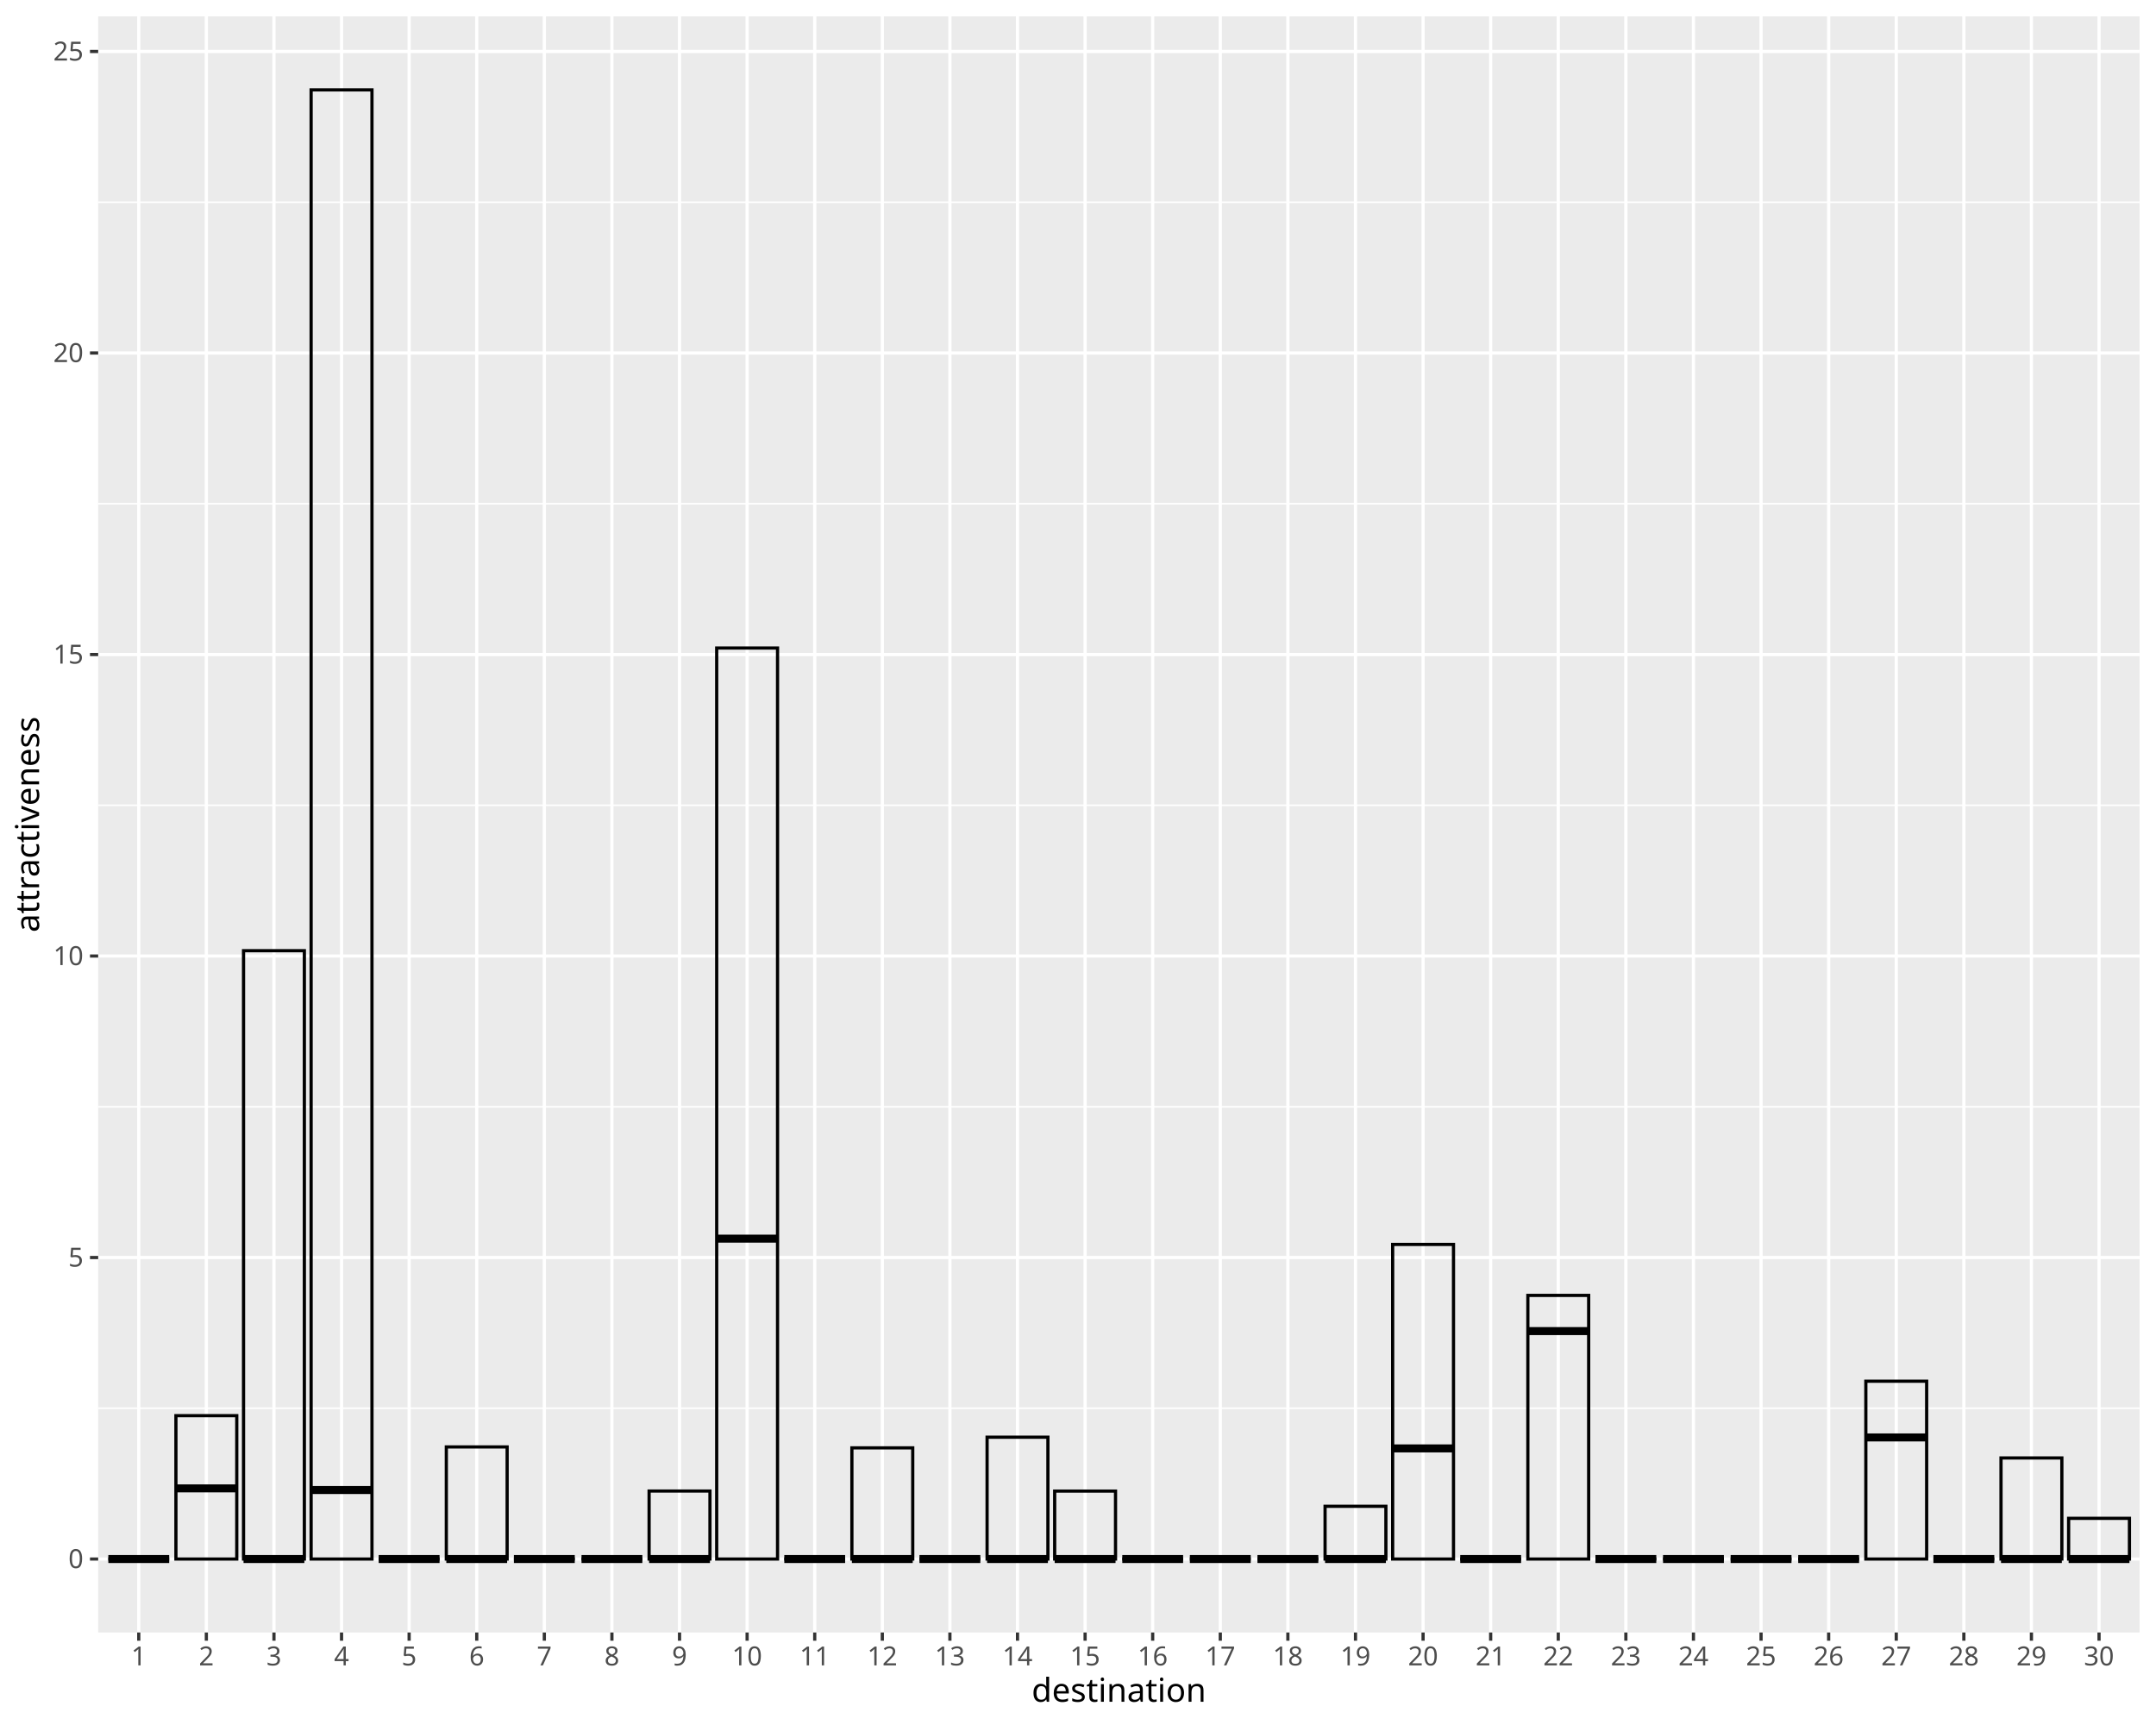
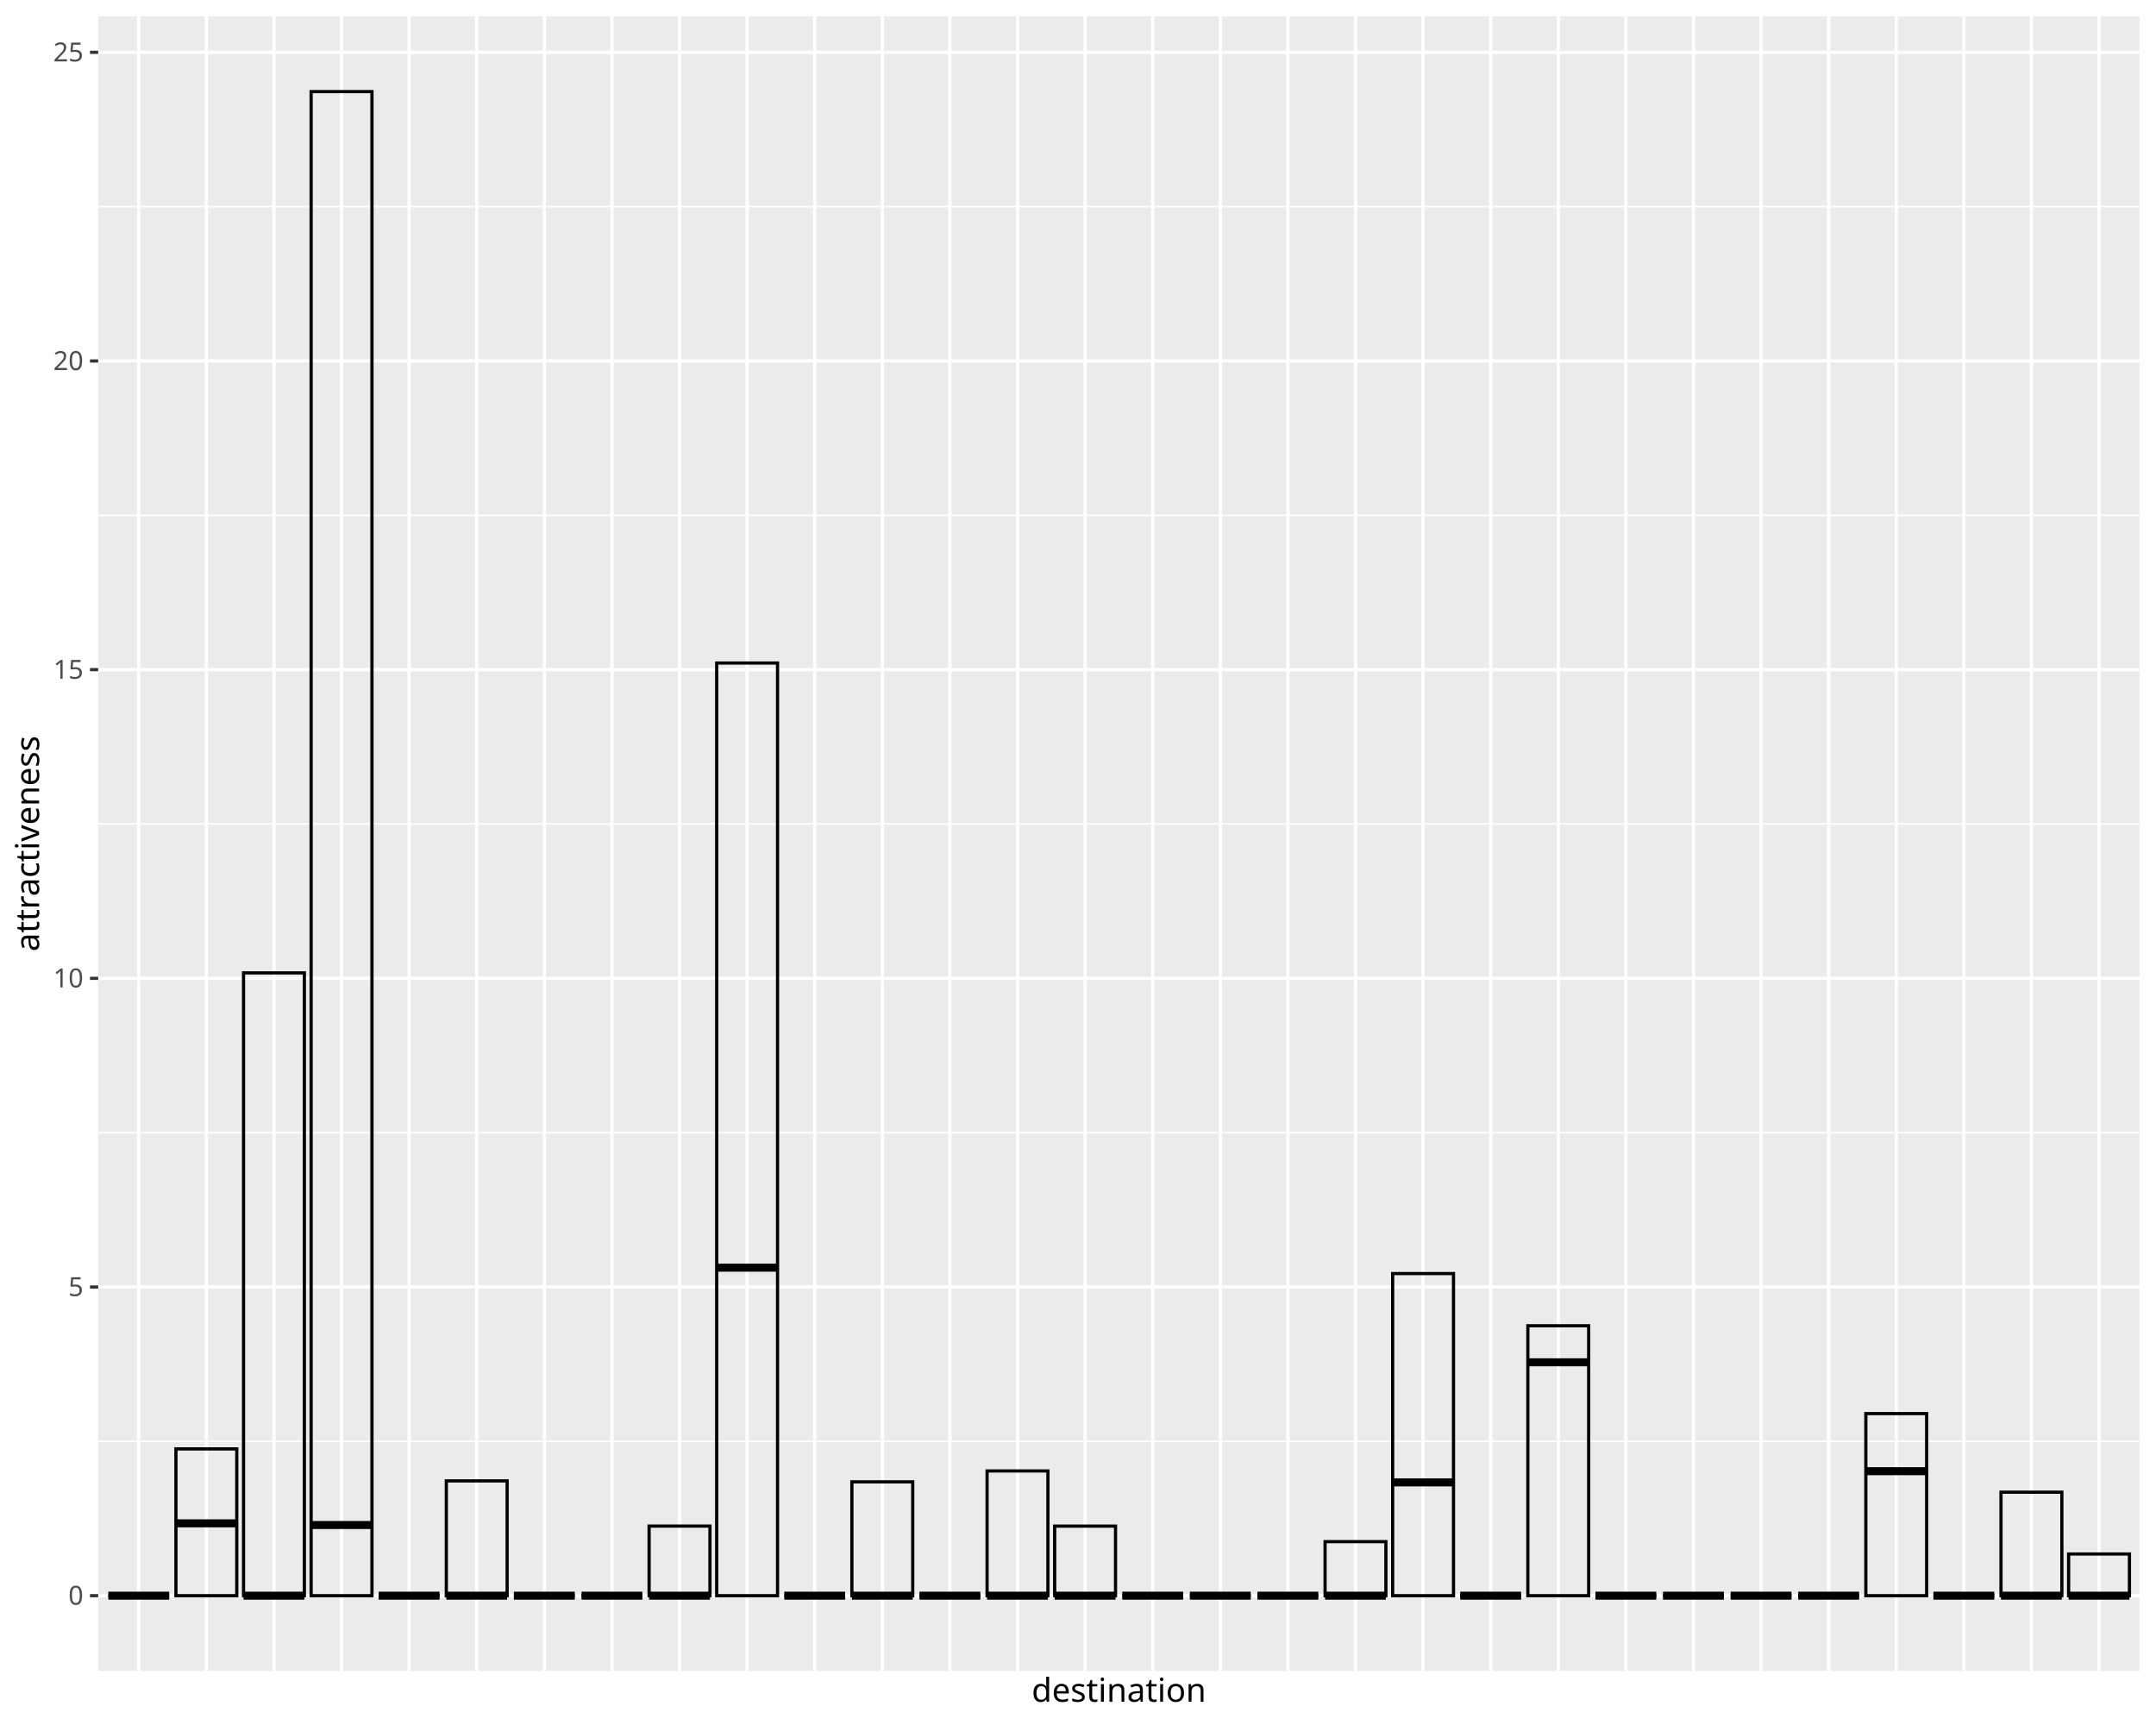
<svg xmlns="http://www.w3.org/2000/svg" class="svglite" data-engine-version="2.0" width="720.00pt" height="576.00pt" viewBox="0 0 720.00 576.00">
  <defs>
    <style type="text/css">
    .svglite line, .svglite polyline, .svglite polygon, .svglite path, .svglite rect, .svglite circle {
      fill: none;
      stroke: #000000;
      stroke-linecap: round;
      stroke-linejoin: round;
      stroke-miterlimit: 10.00;
    }
  </style>
  </defs>
  <rect width="100%" height="100%" style="stroke: none; fill: #FFFFFF;" />
  <defs>
    <clipPath id="cpMC4wMHw3MjAuMDB8MC4wMHw1NzYuMDA=">
      <rect x="0.00" y="0.00" width="720.00" height="576.00" />
    </clipPath>
  </defs>
  <g clip-path="url(#cpMC4wMHw3MjAuMDB8MC4wMHw1NzYuMDA=)">
    <rect x="0.00" y="0.00" width="720.00" height="576.00" style="stroke-width: 1.07; stroke: #FFFFFF; fill: #FFFFFF;" />
  </g>
  <defs>
-     <clipPath id="cpMzIuNzl8NzE0LjUyfDUuNDh8NTQ1LjEx">
-       <rect x="32.79" y="5.48" width="681.73" height="539.63" />
+     <clipPath id="cpMzIuNzl8NzE0LjUyfDUuNDh8NTU3Ljkz">
+       <rect x="32.79" y="5.48" width="681.73" height="552.45" />
    </clipPath>
  </defs>
-   <g clip-path="url(#cpMzIuNzl8NzE0LjUyfDUuNDh8NTQ1LjEx)">
-     <rect x="32.79" y="5.48" width="681.73" height="539.63" style="stroke-width: 1.07; stroke: none; fill: #EBEBEB;" />
-     <polyline points="32.79,470.24 714.52,470.24 " style="stroke-width: 0.53; stroke: #FFFFFF; stroke-linecap: butt;" />
-     <polyline points="32.79,369.57 714.52,369.57 " style="stroke-width: 0.53; stroke: #FFFFFF; stroke-linecap: butt;" />
-     <polyline points="32.79,268.89 714.52,268.89 " style="stroke-width: 0.53; stroke: #FFFFFF; stroke-linecap: butt;" />
-     <polyline points="32.79,168.21 714.52,168.21 " style="stroke-width: 0.53; stroke: #FFFFFF; stroke-linecap: butt;" />
-     <polyline points="32.79,67.53 714.52,67.53 " style="stroke-width: 0.53; stroke: #FFFFFF; stroke-linecap: butt;" />
-     <polyline points="32.79,520.58 714.52,520.58 " style="stroke-width: 1.07; stroke: #FFFFFF; stroke-linecap: butt;" />
-     <polyline points="32.79,419.91 714.52,419.91 " style="stroke-width: 1.07; stroke: #FFFFFF; stroke-linecap: butt;" />
-     <polyline points="32.79,319.23 714.52,319.23 " style="stroke-width: 1.07; stroke: #FFFFFF; stroke-linecap: butt;" />
-     <polyline points="32.79,218.55 714.52,218.55 " style="stroke-width: 1.07; stroke: #FFFFFF; stroke-linecap: butt;" />
-     <polyline points="32.79,117.87 714.52,117.87 " style="stroke-width: 1.07; stroke: #FFFFFF; stroke-linecap: butt;" />
-     <polyline points="32.79,17.19 714.52,17.19 " style="stroke-width: 1.07; stroke: #FFFFFF; stroke-linecap: butt;" />
-     <polyline points="46.34,545.11 46.34,5.48 " style="stroke-width: 1.07; stroke: #FFFFFF; stroke-linecap: butt;" />
-     <polyline points="68.91,545.11 68.91,5.48 " style="stroke-width: 1.07; stroke: #FFFFFF; stroke-linecap: butt;" />
-     <polyline points="91.49,545.11 91.49,5.48 " style="stroke-width: 1.07; stroke: #FFFFFF; stroke-linecap: butt;" />
-     <polyline points="114.06,545.11 114.06,5.48 " style="stroke-width: 1.07; stroke: #FFFFFF; stroke-linecap: butt;" />
-     <polyline points="136.63,545.11 136.63,5.48 " style="stroke-width: 1.07; stroke: #FFFFFF; stroke-linecap: butt;" />
-     <polyline points="159.21,545.11 159.21,5.48 " style="stroke-width: 1.07; stroke: #FFFFFF; stroke-linecap: butt;" />
-     <polyline points="181.78,545.11 181.78,5.48 " style="stroke-width: 1.07; stroke: #FFFFFF; stroke-linecap: butt;" />
-     <polyline points="204.35,545.11 204.35,5.48 " style="stroke-width: 1.07; stroke: #FFFFFF; stroke-linecap: butt;" />
-     <polyline points="226.93,545.11 226.93,5.48 " style="stroke-width: 1.07; stroke: #FFFFFF; stroke-linecap: butt;" />
-     <polyline points="249.50,545.11 249.50,5.48 " style="stroke-width: 1.07; stroke: #FFFFFF; stroke-linecap: butt;" />
-     <polyline points="272.08,545.11 272.08,5.48 " style="stroke-width: 1.07; stroke: #FFFFFF; stroke-linecap: butt;" />
-     <polyline points="294.65,545.11 294.65,5.48 " style="stroke-width: 1.07; stroke: #FFFFFF; stroke-linecap: butt;" />
-     <polyline points="317.22,545.11 317.22,5.48 " style="stroke-width: 1.07; stroke: #FFFFFF; stroke-linecap: butt;" />
-     <polyline points="339.80,545.11 339.80,5.48 " style="stroke-width: 1.07; stroke: #FFFFFF; stroke-linecap: butt;" />
-     <polyline points="362.37,545.11 362.37,5.48 " style="stroke-width: 1.07; stroke: #FFFFFF; stroke-linecap: butt;" />
-     <polyline points="384.94,545.11 384.94,5.48 " style="stroke-width: 1.07; stroke: #FFFFFF; stroke-linecap: butt;" />
-     <polyline points="407.52,545.11 407.52,5.48 " style="stroke-width: 1.07; stroke: #FFFFFF; stroke-linecap: butt;" />
-     <polyline points="430.09,545.11 430.09,5.48 " style="stroke-width: 1.07; stroke: #FFFFFF; stroke-linecap: butt;" />
-     <polyline points="452.67,545.11 452.67,5.48 " style="stroke-width: 1.07; stroke: #FFFFFF; stroke-linecap: butt;" />
-     <polyline points="475.24,545.11 475.24,5.48 " style="stroke-width: 1.07; stroke: #FFFFFF; stroke-linecap: butt;" />
-     <polyline points="497.81,545.11 497.81,5.48 " style="stroke-width: 1.07; stroke: #FFFFFF; stroke-linecap: butt;" />
-     <polyline points="520.39,545.11 520.39,5.48 " style="stroke-width: 1.07; stroke: #FFFFFF; stroke-linecap: butt;" />
-     <polyline points="542.96,545.11 542.96,5.48 " style="stroke-width: 1.07; stroke: #FFFFFF; stroke-linecap: butt;" />
-     <polyline points="565.53,545.11 565.53,5.48 " style="stroke-width: 1.07; stroke: #FFFFFF; stroke-linecap: butt;" />
-     <polyline points="588.11,545.11 588.11,5.48 " style="stroke-width: 1.07; stroke: #FFFFFF; stroke-linecap: butt;" />
-     <polyline points="610.68,545.11 610.68,5.48 " style="stroke-width: 1.07; stroke: #FFFFFF; stroke-linecap: butt;" />
-     <polyline points="633.26,545.11 633.26,5.48 " style="stroke-width: 1.07; stroke: #FFFFFF; stroke-linecap: butt;" />
-     <polyline points="655.83,545.11 655.83,5.48 " style="stroke-width: 1.07; stroke: #FFFFFF; stroke-linecap: butt;" />
-     <polyline points="678.40,545.11 678.40,5.48 " style="stroke-width: 1.07; stroke: #FFFFFF; stroke-linecap: butt;" />
-     <polyline points="700.98,545.11 700.98,5.48 " style="stroke-width: 1.07; stroke: #FFFFFF; stroke-linecap: butt;" />
-     <polygon points="36.18,520.58 36.18,520.58 56.50,520.58 56.50,520.58 36.18,520.58 " style="stroke-width: 1.07; stroke-linecap: butt; stroke-linejoin: miter; fill: none;" />
-     <polygon points="58.75,472.71 58.75,520.58 79.07,520.58 79.07,472.71 58.75,472.71 " style="stroke-width: 1.07; stroke-linecap: butt; stroke-linejoin: miter; fill: none;" />
-     <polygon points="81.33,317.45 81.33,520.58 101.64,520.58 101.64,317.45 81.33,317.45 " style="stroke-width: 1.07; stroke-linecap: butt; stroke-linejoin: miter; fill: none;" />
-     <polygon points="103.90,30.01 103.90,520.58 124.22,520.58 124.22,30.01 103.90,30.01 " style="stroke-width: 1.07; stroke-linecap: butt; stroke-linejoin: miter; fill: none;" />
-     <polygon points="126.47,520.58 126.47,520.58 146.79,520.58 146.79,520.58 126.47,520.58 " style="stroke-width: 1.07; stroke-linecap: butt; stroke-linejoin: miter; fill: none;" />
-     <polygon points="149.05,483.15 149.05,520.58 169.36,520.58 169.36,483.15 149.05,483.15 " style="stroke-width: 1.07; stroke-linecap: butt; stroke-linejoin: miter; fill: none;" />
-     <polygon points="171.62,520.58 171.62,520.58 191.94,520.58 191.94,520.58 171.62,520.58 " style="stroke-width: 1.07; stroke-linecap: butt; stroke-linejoin: miter; fill: none;" />
-     <polygon points="194.20,520.58 194.20,520.58 214.51,520.58 214.51,520.58 194.20,520.58 " style="stroke-width: 1.07; stroke-linecap: butt; stroke-linejoin: miter; fill: none;" />
-     <polygon points="216.77,497.88 216.77,520.58 237.09,520.58 237.09,497.88 216.77,497.88 " style="stroke-width: 1.07; stroke-linecap: butt; stroke-linejoin: miter; fill: none;" />
-     <polygon points="239.34,216.38 239.34,520.58 259.66,520.58 259.66,216.38 239.34,216.38 " style="stroke-width: 1.07; stroke-linecap: butt; stroke-linejoin: miter; fill: none;" />
-     <polygon points="261.92,520.58 261.92,520.58 282.23,520.58 282.23,520.58 261.92,520.58 " style="stroke-width: 1.07; stroke-linecap: butt; stroke-linejoin: miter; fill: none;" />
-     <polygon points="284.49,483.46 284.49,520.58 304.81,520.58 304.81,483.46 284.49,483.46 " style="stroke-width: 1.07; stroke-linecap: butt; stroke-linejoin: miter; fill: none;" />
-     <polygon points="307.06,520.58 307.06,520.58 327.38,520.58 327.38,520.58 307.06,520.58 " style="stroke-width: 1.07; stroke-linecap: butt; stroke-linejoin: miter; fill: none;" />
-     <polygon points="329.64,479.90 329.64,520.58 349.95,520.58 349.95,479.90 329.64,479.90 " style="stroke-width: 1.07; stroke-linecap: butt; stroke-linejoin: miter; fill: none;" />
-     <polygon points="352.21,497.90 352.21,520.58 372.53,520.58 372.53,497.90 352.21,497.90 " style="stroke-width: 1.07; stroke-linecap: butt; stroke-linejoin: miter; fill: none;" />
-     <polygon points="374.79,520.58 374.79,520.58 395.10,520.58 395.10,520.58 374.79,520.58 " style="stroke-width: 1.07; stroke-linecap: butt; stroke-linejoin: miter; fill: none;" />
-     <polygon points="397.36,520.58 397.36,520.58 417.68,520.58 417.68,520.58 397.36,520.58 " style="stroke-width: 1.07; stroke-linecap: butt; stroke-linejoin: miter; fill: none;" />
-     <polygon points="419.93,520.58 419.93,520.58 440.25,520.58 440.25,520.58 419.93,520.58 " style="stroke-width: 1.07; stroke-linecap: butt; stroke-linejoin: miter; fill: none;" />
-     <polygon points="442.51,502.97 442.51,520.58 462.82,520.58 462.82,502.97 442.51,502.97 " style="stroke-width: 1.07; stroke-linecap: butt; stroke-linejoin: miter; fill: none;" />
-     <polygon points="465.08,415.53 465.08,520.58 485.40,520.58 485.40,415.53 465.08,415.53 " style="stroke-width: 1.07; stroke-linecap: butt; stroke-linejoin: miter; fill: none;" />
-     <polygon points="487.65,520.58 487.65,520.58 507.97,520.58 507.97,520.58 487.65,520.58 " style="stroke-width: 1.07; stroke-linecap: butt; stroke-linejoin: miter; fill: none;" />
-     <polygon points="510.23,432.55 510.23,520.58 530.54,520.58 530.54,432.55 510.23,432.55 " style="stroke-width: 1.07; stroke-linecap: butt; stroke-linejoin: miter; fill: none;" />
-     <polygon points="532.80,520.58 532.80,520.58 553.12,520.58 553.12,520.58 532.80,520.58 " style="stroke-width: 1.07; stroke-linecap: butt; stroke-linejoin: miter; fill: none;" />
-     <polygon points="555.38,520.58 555.38,520.58 575.69,520.58 575.69,520.58 555.38,520.58 " style="stroke-width: 1.07; stroke-linecap: butt; stroke-linejoin: miter; fill: none;" />
-     <polygon points="577.95,520.58 577.95,520.58 598.27,520.58 598.27,520.58 577.95,520.58 " style="stroke-width: 1.07; stroke-linecap: butt; stroke-linejoin: miter; fill: none;" />
-     <polygon points="600.52,520.58 600.52,520.58 620.84,520.58 620.84,520.58 600.52,520.58 " style="stroke-width: 1.07; stroke-linecap: butt; stroke-linejoin: miter; fill: none;" />
-     <polygon points="623.10,461.20 623.10,520.58 643.41,520.58 643.41,461.20 623.10,461.20 " style="stroke-width: 1.07; stroke-linecap: butt; stroke-linejoin: miter; fill: none;" />
-     <polygon points="645.67,520.58 645.67,520.58 665.99,520.58 665.99,520.58 645.67,520.58 " style="stroke-width: 1.07; stroke-linecap: butt; stroke-linejoin: miter; fill: none;" />
-     <polygon points="668.24,486.83 668.24,520.58 688.56,520.58 688.56,486.83 668.24,486.83 " style="stroke-width: 1.07; stroke-linecap: butt; stroke-linejoin: miter; fill: none;" />
-     <polygon points="690.82,506.99 690.82,520.58 711.13,520.58 711.13,506.99 690.82,506.99 " style="stroke-width: 1.07; stroke-linecap: butt; stroke-linejoin: miter; fill: none;" />
-     <line x1="36.18" y1="520.58" x2="56.50" y2="520.58" style="stroke-width: 2.67; stroke-linecap: butt; stroke-linejoin: miter;" />
-     <line x1="58.75" y1="496.99" x2="79.07" y2="496.99" style="stroke-width: 2.67; stroke-linecap: butt; stroke-linejoin: miter;" />
-     <line x1="81.33" y1="520.58" x2="101.64" y2="520.58" style="stroke-width: 2.67; stroke-linecap: butt; stroke-linejoin: miter;" />
-     <line x1="103.90" y1="497.54" x2="124.22" y2="497.54" style="stroke-width: 2.67; stroke-linecap: butt; stroke-linejoin: miter;" />
-     <line x1="126.47" y1="520.58" x2="146.79" y2="520.58" style="stroke-width: 2.67; stroke-linecap: butt; stroke-linejoin: miter;" />
-     <line x1="149.05" y1="520.58" x2="169.36" y2="520.58" style="stroke-width: 2.67; stroke-linecap: butt; stroke-linejoin: miter;" />
-     <line x1="171.62" y1="520.58" x2="191.94" y2="520.58" style="stroke-width: 2.67; stroke-linecap: butt; stroke-linejoin: miter;" />
-     <line x1="194.20" y1="520.58" x2="214.51" y2="520.58" style="stroke-width: 2.67; stroke-linecap: butt; stroke-linejoin: miter;" />
-     <line x1="216.77" y1="520.58" x2="237.09" y2="520.58" style="stroke-width: 2.67; stroke-linecap: butt; stroke-linejoin: miter;" />
-     <line x1="239.34" y1="413.60" x2="259.66" y2="413.60" style="stroke-width: 2.67; stroke-linecap: butt; stroke-linejoin: miter;" />
-     <line x1="261.92" y1="520.58" x2="282.23" y2="520.58" style="stroke-width: 2.67; stroke-linecap: butt; stroke-linejoin: miter;" />
-     <line x1="284.49" y1="520.58" x2="304.81" y2="520.58" style="stroke-width: 2.67; stroke-linecap: butt; stroke-linejoin: miter;" />
-     <line x1="307.06" y1="520.58" x2="327.38" y2="520.58" style="stroke-width: 2.67; stroke-linecap: butt; stroke-linejoin: miter;" />
-     <line x1="329.64" y1="520.58" x2="349.95" y2="520.58" style="stroke-width: 2.67; stroke-linecap: butt; stroke-linejoin: miter;" />
-     <line x1="352.21" y1="520.58" x2="372.53" y2="520.58" style="stroke-width: 2.67; stroke-linecap: butt; stroke-linejoin: miter;" />
-     <line x1="374.79" y1="520.58" x2="395.10" y2="520.58" style="stroke-width: 2.67; stroke-linecap: butt; stroke-linejoin: miter;" />
-     <line x1="397.36" y1="520.58" x2="417.68" y2="520.58" style="stroke-width: 2.67; stroke-linecap: butt; stroke-linejoin: miter;" />
-     <line x1="419.93" y1="520.58" x2="440.25" y2="520.58" style="stroke-width: 2.67; stroke-linecap: butt; stroke-linejoin: miter;" />
-     <line x1="442.51" y1="520.58" x2="462.82" y2="520.58" style="stroke-width: 2.67; stroke-linecap: butt; stroke-linejoin: miter;" />
-     <line x1="465.08" y1="483.64" x2="485.40" y2="483.64" style="stroke-width: 2.67; stroke-linecap: butt; stroke-linejoin: miter;" />
-     <line x1="487.65" y1="520.58" x2="507.97" y2="520.58" style="stroke-width: 2.67; stroke-linecap: butt; stroke-linejoin: miter;" />
-     <line x1="510.23" y1="444.47" x2="530.54" y2="444.47" style="stroke-width: 2.67; stroke-linecap: butt; stroke-linejoin: miter;" />
-     <line x1="532.80" y1="520.58" x2="553.12" y2="520.58" style="stroke-width: 2.67; stroke-linecap: butt; stroke-linejoin: miter;" />
-     <line x1="555.38" y1="520.58" x2="575.69" y2="520.58" style="stroke-width: 2.67; stroke-linecap: butt; stroke-linejoin: miter;" />
-     <line x1="577.95" y1="520.58" x2="598.27" y2="520.58" style="stroke-width: 2.67; stroke-linecap: butt; stroke-linejoin: miter;" />
-     <line x1="600.52" y1="520.58" x2="620.84" y2="520.58" style="stroke-width: 2.67; stroke-linecap: butt; stroke-linejoin: miter;" />
-     <line x1="623.10" y1="479.98" x2="643.41" y2="479.98" style="stroke-width: 2.67; stroke-linecap: butt; stroke-linejoin: miter;" />
-     <line x1="645.67" y1="520.58" x2="665.99" y2="520.58" style="stroke-width: 2.67; stroke-linecap: butt; stroke-linejoin: miter;" />
-     <line x1="668.24" y1="520.58" x2="688.56" y2="520.58" style="stroke-width: 2.67; stroke-linecap: butt; stroke-linejoin: miter;" />
-     <line x1="690.82" y1="520.58" x2="711.13" y2="520.58" style="stroke-width: 2.67; stroke-linecap: butt; stroke-linejoin: miter;" />
+   <g clip-path="url(#cpMzIuNzl8NzE0LjUyfDUuNDh8NTU3Ljkz)">
+     <rect x="32.79" y="5.48" width="681.73" height="552.45" style="stroke-width: 1.07; stroke: none; fill: #EBEBEB;" />
+     <polyline points="32.79,481.28 714.52,481.28 " style="stroke-width: 0.53; stroke: #FFFFFF; stroke-linecap: butt;" />
+     <polyline points="32.79,378.21 714.52,378.21 " style="stroke-width: 0.53; stroke: #FFFFFF; stroke-linecap: butt;" />
+     <polyline points="32.79,275.14 714.52,275.14 " style="stroke-width: 0.53; stroke: #FFFFFF; stroke-linecap: butt;" />
+     <polyline points="32.79,172.07 714.52,172.07 " style="stroke-width: 0.53; stroke: #FFFFFF; stroke-linecap: butt;" />
+     <polyline points="32.79,69.01 714.52,69.01 " style="stroke-width: 0.53; stroke: #FFFFFF; stroke-linecap: butt;" />
+     <polyline points="32.79,532.82 714.52,532.82 " style="stroke-width: 1.07; stroke: #FFFFFF; stroke-linecap: butt;" />
+     <polyline points="32.79,429.75 714.52,429.75 " style="stroke-width: 1.07; stroke: #FFFFFF; stroke-linecap: butt;" />
+     <polyline points="32.79,326.68 714.52,326.68 " style="stroke-width: 1.07; stroke: #FFFFFF; stroke-linecap: butt;" />
+     <polyline points="32.79,223.61 714.52,223.61 " style="stroke-width: 1.07; stroke: #FFFFFF; stroke-linecap: butt;" />
+     <polyline points="32.79,120.54 714.52,120.54 " style="stroke-width: 1.07; stroke: #FFFFFF; stroke-linecap: butt;" />
+     <polyline points="32.79,17.47 714.52,17.47 " style="stroke-width: 1.07; stroke: #FFFFFF; stroke-linecap: butt;" />
+     <polyline points="46.34,557.93 46.34,5.48 " style="stroke-width: 1.07; stroke: #FFFFFF; stroke-linecap: butt;" />
+     <polyline points="68.91,557.93 68.91,5.48 " style="stroke-width: 1.07; stroke: #FFFFFF; stroke-linecap: butt;" />
+     <polyline points="91.49,557.93 91.49,5.48 " style="stroke-width: 1.07; stroke: #FFFFFF; stroke-linecap: butt;" />
+     <polyline points="114.06,557.93 114.06,5.48 " style="stroke-width: 1.07; stroke: #FFFFFF; stroke-linecap: butt;" />
+     <polyline points="136.63,557.93 136.63,5.48 " style="stroke-width: 1.07; stroke: #FFFFFF; stroke-linecap: butt;" />
+     <polyline points="159.21,557.93 159.21,5.48 " style="stroke-width: 1.07; stroke: #FFFFFF; stroke-linecap: butt;" />
+     <polyline points="181.78,557.93 181.78,5.48 " style="stroke-width: 1.07; stroke: #FFFFFF; stroke-linecap: butt;" />
+     <polyline points="204.35,557.93 204.35,5.48 " style="stroke-width: 1.07; stroke: #FFFFFF; stroke-linecap: butt;" />
+     <polyline points="226.93,557.93 226.93,5.48 " style="stroke-width: 1.07; stroke: #FFFFFF; stroke-linecap: butt;" />
+     <polyline points="249.50,557.93 249.50,5.48 " style="stroke-width: 1.07; stroke: #FFFFFF; stroke-linecap: butt;" />
+     <polyline points="272.08,557.93 272.08,5.48 " style="stroke-width: 1.07; stroke: #FFFFFF; stroke-linecap: butt;" />
+     <polyline points="294.65,557.93 294.65,5.48 " style="stroke-width: 1.07; stroke: #FFFFFF; stroke-linecap: butt;" />
+     <polyline points="317.22,557.93 317.22,5.48 " style="stroke-width: 1.07; stroke: #FFFFFF; stroke-linecap: butt;" />
+     <polyline points="339.80,557.93 339.80,5.48 " style="stroke-width: 1.07; stroke: #FFFFFF; stroke-linecap: butt;" />
+     <polyline points="362.37,557.93 362.37,5.48 " style="stroke-width: 1.07; stroke: #FFFFFF; stroke-linecap: butt;" />
+     <polyline points="384.94,557.93 384.94,5.48 " style="stroke-width: 1.07; stroke: #FFFFFF; stroke-linecap: butt;" />
+     <polyline points="407.52,557.93 407.52,5.48 " style="stroke-width: 1.07; stroke: #FFFFFF; stroke-linecap: butt;" />
+     <polyline points="430.09,557.93 430.09,5.48 " style="stroke-width: 1.07; stroke: #FFFFFF; stroke-linecap: butt;" />
+     <polyline points="452.67,557.93 452.67,5.48 " style="stroke-width: 1.07; stroke: #FFFFFF; stroke-linecap: butt;" />
+     <polyline points="475.24,557.93 475.24,5.48 " style="stroke-width: 1.07; stroke: #FFFFFF; stroke-linecap: butt;" />
+     <polyline points="497.81,557.93 497.81,5.48 " style="stroke-width: 1.07; stroke: #FFFFFF; stroke-linecap: butt;" />
+     <polyline points="520.39,557.93 520.39,5.48 " style="stroke-width: 1.07; stroke: #FFFFFF; stroke-linecap: butt;" />
+     <polyline points="542.96,557.93 542.96,5.48 " style="stroke-width: 1.07; stroke: #FFFFFF; stroke-linecap: butt;" />
+     <polyline points="565.53,557.93 565.53,5.48 " style="stroke-width: 1.07; stroke: #FFFFFF; stroke-linecap: butt;" />
+     <polyline points="588.11,557.93 588.11,5.48 " style="stroke-width: 1.07; stroke: #FFFFFF; stroke-linecap: butt;" />
+     <polyline points="610.68,557.93 610.68,5.48 " style="stroke-width: 1.07; stroke: #FFFFFF; stroke-linecap: butt;" />
+     <polyline points="633.26,557.93 633.26,5.48 " style="stroke-width: 1.07; stroke: #FFFFFF; stroke-linecap: butt;" />
+     <polyline points="655.83,557.93 655.83,5.48 " style="stroke-width: 1.07; stroke: #FFFFFF; stroke-linecap: butt;" />
+     <polyline points="678.40,557.93 678.40,5.48 " style="stroke-width: 1.07; stroke: #FFFFFF; stroke-linecap: butt;" />
+     <polyline points="700.98,557.93 700.98,5.48 " style="stroke-width: 1.07; stroke: #FFFFFF; stroke-linecap: butt;" />
+     <polygon points="36.18,532.82 36.18,532.82 56.50,532.82 56.50,532.82 36.18,532.82 " style="stroke-width: 1.07; stroke-linecap: butt; stroke-linejoin: miter; fill: none;" />
+     <polygon points="58.75,483.81 58.75,532.82 79.07,532.82 79.07,483.81 58.75,483.81 " style="stroke-width: 1.07; stroke-linecap: butt; stroke-linejoin: miter; fill: none;" />
+     <polygon points="81.33,324.86 81.33,532.82 101.64,532.82 101.64,324.86 81.33,324.86 " style="stroke-width: 1.07; stroke-linecap: butt; stroke-linejoin: miter; fill: none;" />
+     <polygon points="103.90,30.59 103.90,532.82 124.22,532.82 124.22,30.59 103.90,30.59 " style="stroke-width: 1.07; stroke-linecap: butt; stroke-linejoin: miter; fill: none;" />
+     <polygon points="126.47,532.82 126.47,532.82 146.79,532.82 146.79,532.82 126.47,532.82 " style="stroke-width: 1.07; stroke-linecap: butt; stroke-linejoin: miter; fill: none;" />
+     <polygon points="149.05,494.49 149.05,532.82 169.36,532.82 169.36,494.49 149.05,494.49 " style="stroke-width: 1.07; stroke-linecap: butt; stroke-linejoin: miter; fill: none;" />
+     <polygon points="171.62,532.82 171.62,532.82 191.94,532.82 191.94,532.82 171.62,532.82 " style="stroke-width: 1.07; stroke-linecap: butt; stroke-linejoin: miter; fill: none;" />
+     <polygon points="194.20,532.82 194.20,532.82 214.51,532.82 214.51,532.82 194.20,532.82 " style="stroke-width: 1.07; stroke-linecap: butt; stroke-linejoin: miter; fill: none;" />
+     <polygon points="216.77,509.58 216.77,532.82 237.09,532.82 237.09,509.58 216.77,509.58 " style="stroke-width: 1.07; stroke-linecap: butt; stroke-linejoin: miter; fill: none;" />
+     <polygon points="239.34,221.39 239.34,532.82 259.66,532.82 259.66,221.39 239.34,221.39 " style="stroke-width: 1.07; stroke-linecap: butt; stroke-linejoin: miter; fill: none;" />
+     <polygon points="261.92,532.82 261.92,532.82 282.23,532.82 282.23,532.82 261.92,532.82 " style="stroke-width: 1.07; stroke-linecap: butt; stroke-linejoin: miter; fill: none;" />
+     <polygon points="284.49,494.81 284.49,532.82 304.81,532.82 304.81,494.81 284.49,494.81 " style="stroke-width: 1.07; stroke-linecap: butt; stroke-linejoin: miter; fill: none;" />
+     <polygon points="307.06,532.82 307.06,532.82 327.38,532.82 327.38,532.82 307.06,532.82 " style="stroke-width: 1.07; stroke-linecap: butt; stroke-linejoin: miter; fill: none;" />
+     <polygon points="329.64,491.17 329.64,532.82 349.95,532.82 349.95,491.17 329.64,491.17 " style="stroke-width: 1.07; stroke-linecap: butt; stroke-linejoin: miter; fill: none;" />
+     <polygon points="352.21,509.59 352.21,532.82 372.53,532.82 372.53,509.59 352.21,509.59 " style="stroke-width: 1.07; stroke-linecap: butt; stroke-linejoin: miter; fill: none;" />
+     <polygon points="374.79,532.82 374.79,532.82 395.10,532.82 395.10,532.82 374.79,532.82 " style="stroke-width: 1.07; stroke-linecap: butt; stroke-linejoin: miter; fill: none;" />
+     <polygon points="397.36,532.82 397.36,532.82 417.68,532.82 417.68,532.82 397.36,532.82 " style="stroke-width: 1.07; stroke-linecap: butt; stroke-linejoin: miter; fill: none;" />
+     <polygon points="419.93,532.82 419.93,532.82 440.25,532.82 440.25,532.82 419.93,532.82 " style="stroke-width: 1.07; stroke-linecap: butt; stroke-linejoin: miter; fill: none;" />
+     <polygon points="442.51,514.78 442.51,532.82 462.82,532.82 462.82,514.78 442.51,514.78 " style="stroke-width: 1.07; stroke-linecap: butt; stroke-linejoin: miter; fill: none;" />
+     <polygon points="465.08,425.26 465.08,532.82 485.40,532.82 485.40,425.26 465.08,425.26 " style="stroke-width: 1.07; stroke-linecap: butt; stroke-linejoin: miter; fill: none;" />
+     <polygon points="487.65,532.82 487.65,532.82 507.97,532.82 507.97,532.82 487.65,532.82 " style="stroke-width: 1.07; stroke-linecap: butt; stroke-linejoin: miter; fill: none;" />
+     <polygon points="510.23,442.69 510.23,532.82 530.54,532.82 530.54,442.69 510.23,442.69 " style="stroke-width: 1.07; stroke-linecap: butt; stroke-linejoin: miter; fill: none;" />
+     <polygon points="532.80,532.82 532.80,532.82 553.12,532.82 553.12,532.82 532.80,532.82 " style="stroke-width: 1.07; stroke-linecap: butt; stroke-linejoin: miter; fill: none;" />
+     <polygon points="555.38,532.82 555.38,532.82 575.69,532.82 575.69,532.82 555.38,532.82 " style="stroke-width: 1.07; stroke-linecap: butt; stroke-linejoin: miter; fill: none;" />
+     <polygon points="577.95,532.82 577.95,532.82 598.27,532.82 598.27,532.82 577.95,532.82 " style="stroke-width: 1.07; stroke-linecap: butt; stroke-linejoin: miter; fill: none;" />
+     <polygon points="600.52,532.82 600.52,532.82 620.84,532.82 620.84,532.82 600.52,532.82 " style="stroke-width: 1.07; stroke-linecap: butt; stroke-linejoin: miter; fill: none;" />
+     <polygon points="623.10,472.02 623.10,532.82 643.41,532.82 643.41,472.02 623.10,472.02 " style="stroke-width: 1.07; stroke-linecap: butt; stroke-linejoin: miter; fill: none;" />
+     <polygon points="645.67,532.82 645.67,532.82 665.99,532.82 665.99,532.82 645.67,532.82 " style="stroke-width: 1.07; stroke-linecap: butt; stroke-linejoin: miter; fill: none;" />
+     <polygon points="668.24,498.26 668.24,532.82 688.56,532.82 688.56,498.26 668.24,498.26 " style="stroke-width: 1.07; stroke-linecap: butt; stroke-linejoin: miter; fill: none;" />
+     <polygon points="690.82,518.90 690.82,532.82 711.13,532.82 711.13,518.90 690.82,518.90 " style="stroke-width: 1.07; stroke-linecap: butt; stroke-linejoin: miter; fill: none;" />
+     <line x1="36.18" y1="532.82" x2="56.50" y2="532.82" style="stroke-width: 2.67; stroke-linecap: butt; stroke-linejoin: miter;" />
+     <line x1="58.75" y1="508.66" x2="79.07" y2="508.66" style="stroke-width: 2.67; stroke-linecap: butt; stroke-linejoin: miter;" />
+     <line x1="81.33" y1="532.82" x2="101.64" y2="532.82" style="stroke-width: 2.67; stroke-linecap: butt; stroke-linejoin: miter;" />
+     <line x1="103.90" y1="509.22" x2="124.22" y2="509.22" style="stroke-width: 2.67; stroke-linecap: butt; stroke-linejoin: miter;" />
+     <line x1="126.47" y1="532.82" x2="146.79" y2="532.82" style="stroke-width: 2.67; stroke-linecap: butt; stroke-linejoin: miter;" />
+     <line x1="149.05" y1="532.82" x2="169.36" y2="532.82" style="stroke-width: 2.67; stroke-linecap: butt; stroke-linejoin: miter;" />
+     <line x1="171.62" y1="532.82" x2="191.94" y2="532.82" style="stroke-width: 2.67; stroke-linecap: butt; stroke-linejoin: miter;" />
+     <line x1="194.20" y1="532.82" x2="214.51" y2="532.82" style="stroke-width: 2.67; stroke-linecap: butt; stroke-linejoin: miter;" />
+     <line x1="216.77" y1="532.82" x2="237.09" y2="532.82" style="stroke-width: 2.67; stroke-linecap: butt; stroke-linejoin: miter;" />
+     <line x1="239.34" y1="423.29" x2="259.66" y2="423.29" style="stroke-width: 2.67; stroke-linecap: butt; stroke-linejoin: miter;" />
+     <line x1="261.92" y1="532.82" x2="282.23" y2="532.82" style="stroke-width: 2.67; stroke-linecap: butt; stroke-linejoin: miter;" />
+     <line x1="284.49" y1="532.82" x2="304.81" y2="532.82" style="stroke-width: 2.67; stroke-linecap: butt; stroke-linejoin: miter;" />
+     <line x1="307.06" y1="532.82" x2="327.38" y2="532.82" style="stroke-width: 2.67; stroke-linecap: butt; stroke-linejoin: miter;" />
+     <line x1="329.64" y1="532.82" x2="349.95" y2="532.82" style="stroke-width: 2.67; stroke-linecap: butt; stroke-linejoin: miter;" />
+     <line x1="352.21" y1="532.82" x2="372.53" y2="532.82" style="stroke-width: 2.67; stroke-linecap: butt; stroke-linejoin: miter;" />
+     <line x1="374.79" y1="532.82" x2="395.10" y2="532.82" style="stroke-width: 2.67; stroke-linecap: butt; stroke-linejoin: miter;" />
+     <line x1="397.36" y1="532.82" x2="417.68" y2="532.82" style="stroke-width: 2.67; stroke-linecap: butt; stroke-linejoin: miter;" />
+     <line x1="419.93" y1="532.82" x2="440.25" y2="532.82" style="stroke-width: 2.67; stroke-linecap: butt; stroke-linejoin: miter;" />
+     <line x1="442.51" y1="532.82" x2="462.82" y2="532.82" style="stroke-width: 2.67; stroke-linecap: butt; stroke-linejoin: miter;" />
+     <line x1="465.08" y1="494.99" x2="485.40" y2="494.99" style="stroke-width: 2.67; stroke-linecap: butt; stroke-linejoin: miter;" />
+     <line x1="487.65" y1="532.82" x2="507.97" y2="532.82" style="stroke-width: 2.67; stroke-linecap: butt; stroke-linejoin: miter;" />
+     <line x1="510.23" y1="454.89" x2="530.54" y2="454.89" style="stroke-width: 2.67; stroke-linecap: butt; stroke-linejoin: miter;" />
+     <line x1="532.80" y1="532.82" x2="553.12" y2="532.82" style="stroke-width: 2.67; stroke-linecap: butt; stroke-linejoin: miter;" />
+     <line x1="555.38" y1="532.82" x2="575.69" y2="532.82" style="stroke-width: 2.67; stroke-linecap: butt; stroke-linejoin: miter;" />
+     <line x1="577.95" y1="532.82" x2="598.27" y2="532.82" style="stroke-width: 2.67; stroke-linecap: butt; stroke-linejoin: miter;" />
+     <line x1="600.52" y1="532.82" x2="620.84" y2="532.82" style="stroke-width: 2.67; stroke-linecap: butt; stroke-linejoin: miter;" />
+     <line x1="623.10" y1="491.25" x2="643.41" y2="491.25" style="stroke-width: 2.67; stroke-linecap: butt; stroke-linejoin: miter;" />
+     <line x1="645.67" y1="532.82" x2="665.99" y2="532.82" style="stroke-width: 2.67; stroke-linecap: butt; stroke-linejoin: miter;" />
+     <line x1="668.24" y1="532.82" x2="688.56" y2="532.82" style="stroke-width: 2.67; stroke-linecap: butt; stroke-linejoin: miter;" />
+     <line x1="690.82" y1="532.82" x2="711.13" y2="532.82" style="stroke-width: 2.67; stroke-linecap: butt; stroke-linejoin: miter;" />
  </g>
  <g clip-path="url(#cpMC4wMHw3MjAuMDB8MC4wMHw1NzYuMDA=)">
-     <text x="27.86" y="523.61" text-anchor="end" style="font-size: 8.80px; fill: #4D4D4D; font-family: sans;" textLength="4.89px" lengthAdjust="spacingAndGlyphs">0</text>
-     <text x="27.86" y="422.93" text-anchor="end" style="font-size: 8.80px; fill: #4D4D4D; font-family: sans;" textLength="4.89px" lengthAdjust="spacingAndGlyphs">5</text>
-     <text x="27.86" y="322.26" text-anchor="end" style="font-size: 8.80px; fill: #4D4D4D; font-family: sans;" textLength="9.79px" lengthAdjust="spacingAndGlyphs">10</text>
-     <text x="27.86" y="221.58" text-anchor="end" style="font-size: 8.80px; fill: #4D4D4D; font-family: sans;" textLength="9.79px" lengthAdjust="spacingAndGlyphs">15</text>
-     <text x="27.86" y="120.90" text-anchor="end" style="font-size: 8.80px; fill: #4D4D4D; font-family: sans;" textLength="9.79px" lengthAdjust="spacingAndGlyphs">20</text>
-     <text x="27.86" y="20.22" text-anchor="end" style="font-size: 8.80px; fill: #4D4D4D; font-family: sans;" textLength="9.79px" lengthAdjust="spacingAndGlyphs">25</text>
-     <polyline points="30.05,520.58 32.79,520.58 " style="stroke-width: 1.07; stroke: #333333; stroke-linecap: butt;" />
-     <polyline points="30.05,419.91 32.79,419.91 " style="stroke-width: 1.07; stroke: #333333; stroke-linecap: butt;" />
-     <polyline points="30.05,319.23 32.79,319.23 " style="stroke-width: 1.07; stroke: #333333; stroke-linecap: butt;" />
-     <polyline points="30.05,218.55 32.79,218.55 " style="stroke-width: 1.07; stroke: #333333; stroke-linecap: butt;" />
-     <polyline points="30.05,117.87 32.79,117.87 " style="stroke-width: 1.07; stroke: #333333; stroke-linecap: butt;" />
-     <polyline points="30.05,17.19 32.79,17.19 " style="stroke-width: 1.07; stroke: #333333; stroke-linecap: butt;" />
-     <polyline points="46.34,547.85 46.34,545.11 " style="stroke-width: 1.07; stroke: #333333; stroke-linecap: butt;" />
-     <polyline points="68.91,547.85 68.91,545.11 " style="stroke-width: 1.07; stroke: #333333; stroke-linecap: butt;" />
-     <polyline points="91.49,547.85 91.49,545.11 " style="stroke-width: 1.07; stroke: #333333; stroke-linecap: butt;" />
-     <polyline points="114.06,547.85 114.06,545.11 " style="stroke-width: 1.07; stroke: #333333; stroke-linecap: butt;" />
-     <polyline points="136.63,547.85 136.63,545.11 " style="stroke-width: 1.07; stroke: #333333; stroke-linecap: butt;" />
-     <polyline points="159.21,547.85 159.21,545.11 " style="stroke-width: 1.07; stroke: #333333; stroke-linecap: butt;" />
-     <polyline points="181.78,547.85 181.78,545.11 " style="stroke-width: 1.07; stroke: #333333; stroke-linecap: butt;" />
-     <polyline points="204.35,547.85 204.35,545.11 " style="stroke-width: 1.07; stroke: #333333; stroke-linecap: butt;" />
-     <polyline points="226.93,547.85 226.93,545.11 " style="stroke-width: 1.07; stroke: #333333; stroke-linecap: butt;" />
-     <polyline points="249.50,547.85 249.50,545.11 " style="stroke-width: 1.07; stroke: #333333; stroke-linecap: butt;" />
-     <polyline points="272.08,547.85 272.08,545.11 " style="stroke-width: 1.07; stroke: #333333; stroke-linecap: butt;" />
-     <polyline points="294.65,547.85 294.65,545.11 " style="stroke-width: 1.07; stroke: #333333; stroke-linecap: butt;" />
-     <polyline points="317.22,547.85 317.22,545.11 " style="stroke-width: 1.07; stroke: #333333; stroke-linecap: butt;" />
-     <polyline points="339.80,547.85 339.80,545.11 " style="stroke-width: 1.07; stroke: #333333; stroke-linecap: butt;" />
-     <polyline points="362.37,547.85 362.37,545.11 " style="stroke-width: 1.07; stroke: #333333; stroke-linecap: butt;" />
-     <polyline points="384.94,547.85 384.94,545.11 " style="stroke-width: 1.07; stroke: #333333; stroke-linecap: butt;" />
-     <polyline points="407.52,547.85 407.52,545.11 " style="stroke-width: 1.07; stroke: #333333; stroke-linecap: butt;" />
-     <polyline points="430.09,547.85 430.09,545.11 " style="stroke-width: 1.07; stroke: #333333; stroke-linecap: butt;" />
-     <polyline points="452.67,547.85 452.67,545.11 " style="stroke-width: 1.07; stroke: #333333; stroke-linecap: butt;" />
-     <polyline points="475.24,547.85 475.24,545.11 " style="stroke-width: 1.07; stroke: #333333; stroke-linecap: butt;" />
-     <polyline points="497.81,547.85 497.81,545.11 " style="stroke-width: 1.07; stroke: #333333; stroke-linecap: butt;" />
-     <polyline points="520.39,547.85 520.39,545.11 " style="stroke-width: 1.07; stroke: #333333; stroke-linecap: butt;" />
-     <polyline points="542.96,547.85 542.96,545.11 " style="stroke-width: 1.07; stroke: #333333; stroke-linecap: butt;" />
-     <polyline points="565.53,547.85 565.53,545.11 " style="stroke-width: 1.07; stroke: #333333; stroke-linecap: butt;" />
-     <polyline points="588.11,547.85 588.11,545.11 " style="stroke-width: 1.07; stroke: #333333; stroke-linecap: butt;" />
-     <polyline points="610.68,547.85 610.68,545.11 " style="stroke-width: 1.07; stroke: #333333; stroke-linecap: butt;" />
-     <polyline points="633.26,547.85 633.26,545.11 " style="stroke-width: 1.07; stroke: #333333; stroke-linecap: butt;" />
-     <polyline points="655.83,547.85 655.83,545.11 " style="stroke-width: 1.07; stroke: #333333; stroke-linecap: butt;" />
-     <polyline points="678.40,547.85 678.40,545.11 " style="stroke-width: 1.07; stroke: #333333; stroke-linecap: butt;" />
-     <polyline points="700.98,547.85 700.98,545.11 " style="stroke-width: 1.07; stroke: #333333; stroke-linecap: butt;" />
-     <text x="46.34" y="556.10" text-anchor="middle" style="font-size: 8.80px; fill: #4D4D4D; font-family: sans;" textLength="4.89px" lengthAdjust="spacingAndGlyphs">1</text>
-     <text x="68.91" y="556.10" text-anchor="middle" style="font-size: 8.80px; fill: #4D4D4D; font-family: sans;" textLength="4.89px" lengthAdjust="spacingAndGlyphs">2</text>
-     <text x="91.49" y="556.10" text-anchor="middle" style="font-size: 8.80px; fill: #4D4D4D; font-family: sans;" textLength="4.89px" lengthAdjust="spacingAndGlyphs">3</text>
-     <text x="114.06" y="556.10" text-anchor="middle" style="font-size: 8.80px; fill: #4D4D4D; font-family: sans;" textLength="4.89px" lengthAdjust="spacingAndGlyphs">4</text>
-     <text x="136.63" y="556.10" text-anchor="middle" style="font-size: 8.80px; fill: #4D4D4D; font-family: sans;" textLength="4.89px" lengthAdjust="spacingAndGlyphs">5</text>
-     <text x="159.21" y="556.10" text-anchor="middle" style="font-size: 8.80px; fill: #4D4D4D; font-family: sans;" textLength="4.89px" lengthAdjust="spacingAndGlyphs">6</text>
-     <text x="181.78" y="556.10" text-anchor="middle" style="font-size: 8.80px; fill: #4D4D4D; font-family: sans;" textLength="4.89px" lengthAdjust="spacingAndGlyphs">7</text>
-     <text x="204.35" y="556.10" text-anchor="middle" style="font-size: 8.80px; fill: #4D4D4D; font-family: sans;" textLength="4.89px" lengthAdjust="spacingAndGlyphs">8</text>
-     <text x="226.93" y="556.10" text-anchor="middle" style="font-size: 8.80px; fill: #4D4D4D; font-family: sans;" textLength="4.89px" lengthAdjust="spacingAndGlyphs">9</text>
-     <text x="249.50" y="556.10" text-anchor="middle" style="font-size: 8.80px; fill: #4D4D4D; font-family: sans;" textLength="9.79px" lengthAdjust="spacingAndGlyphs">10</text>
-     <text x="272.08" y="556.10" text-anchor="middle" style="font-size: 8.80px; fill: #4D4D4D; font-family: sans;" textLength="9.79px" lengthAdjust="spacingAndGlyphs">11</text>
-     <text x="294.65" y="556.10" text-anchor="middle" style="font-size: 8.80px; fill: #4D4D4D; font-family: sans;" textLength="9.79px" lengthAdjust="spacingAndGlyphs">12</text>
-     <text x="317.22" y="556.10" text-anchor="middle" style="font-size: 8.80px; fill: #4D4D4D; font-family: sans;" textLength="9.79px" lengthAdjust="spacingAndGlyphs">13</text>
-     <text x="339.80" y="556.10" text-anchor="middle" style="font-size: 8.80px; fill: #4D4D4D; font-family: sans;" textLength="9.79px" lengthAdjust="spacingAndGlyphs">14</text>
-     <text x="362.37" y="556.10" text-anchor="middle" style="font-size: 8.80px; fill: #4D4D4D; font-family: sans;" textLength="9.79px" lengthAdjust="spacingAndGlyphs">15</text>
-     <text x="384.94" y="556.10" text-anchor="middle" style="font-size: 8.80px; fill: #4D4D4D; font-family: sans;" textLength="9.79px" lengthAdjust="spacingAndGlyphs">16</text>
-     <text x="407.52" y="556.10" text-anchor="middle" style="font-size: 8.80px; fill: #4D4D4D; font-family: sans;" textLength="9.79px" lengthAdjust="spacingAndGlyphs">17</text>
-     <text x="430.09" y="556.10" text-anchor="middle" style="font-size: 8.80px; fill: #4D4D4D; font-family: sans;" textLength="9.79px" lengthAdjust="spacingAndGlyphs">18</text>
-     <text x="452.67" y="556.10" text-anchor="middle" style="font-size: 8.80px; fill: #4D4D4D; font-family: sans;" textLength="9.79px" lengthAdjust="spacingAndGlyphs">19</text>
-     <text x="475.24" y="556.10" text-anchor="middle" style="font-size: 8.80px; fill: #4D4D4D; font-family: sans;" textLength="9.79px" lengthAdjust="spacingAndGlyphs">20</text>
-     <text x="497.81" y="556.10" text-anchor="middle" style="font-size: 8.80px; fill: #4D4D4D; font-family: sans;" textLength="9.79px" lengthAdjust="spacingAndGlyphs">21</text>
-     <text x="520.39" y="556.10" text-anchor="middle" style="font-size: 8.80px; fill: #4D4D4D; font-family: sans;" textLength="9.79px" lengthAdjust="spacingAndGlyphs">22</text>
-     <text x="542.96" y="556.10" text-anchor="middle" style="font-size: 8.80px; fill: #4D4D4D; font-family: sans;" textLength="9.79px" lengthAdjust="spacingAndGlyphs">23</text>
-     <text x="565.53" y="556.10" text-anchor="middle" style="font-size: 8.80px; fill: #4D4D4D; font-family: sans;" textLength="9.79px" lengthAdjust="spacingAndGlyphs">24</text>
-     <text x="588.11" y="556.10" text-anchor="middle" style="font-size: 8.80px; fill: #4D4D4D; font-family: sans;" textLength="9.79px" lengthAdjust="spacingAndGlyphs">25</text>
-     <text x="610.68" y="556.10" text-anchor="middle" style="font-size: 8.80px; fill: #4D4D4D; font-family: sans;" textLength="9.79px" lengthAdjust="spacingAndGlyphs">26</text>
-     <text x="633.26" y="556.10" text-anchor="middle" style="font-size: 8.80px; fill: #4D4D4D; font-family: sans;" textLength="9.79px" lengthAdjust="spacingAndGlyphs">27</text>
-     <text x="655.83" y="556.10" text-anchor="middle" style="font-size: 8.80px; fill: #4D4D4D; font-family: sans;" textLength="9.79px" lengthAdjust="spacingAndGlyphs">28</text>
-     <text x="678.40" y="556.10" text-anchor="middle" style="font-size: 8.80px; fill: #4D4D4D; font-family: sans;" textLength="9.79px" lengthAdjust="spacingAndGlyphs">29</text>
-     <text x="700.98" y="556.10" text-anchor="middle" style="font-size: 8.80px; fill: #4D4D4D; font-family: sans;" textLength="9.79px" lengthAdjust="spacingAndGlyphs">30</text>
+     <text x="27.86" y="535.84" text-anchor="end" style="font-size: 8.80px; fill: #4D4D4D; font-family: sans;" textLength="4.89px" lengthAdjust="spacingAndGlyphs">0</text>
+     <text x="27.86" y="432.77" text-anchor="end" style="font-size: 8.80px; fill: #4D4D4D; font-family: sans;" textLength="4.89px" lengthAdjust="spacingAndGlyphs">5</text>
+     <text x="27.86" y="329.71" text-anchor="end" style="font-size: 8.80px; fill: #4D4D4D; font-family: sans;" textLength="9.79px" lengthAdjust="spacingAndGlyphs">10</text>
+     <text x="27.86" y="226.64" text-anchor="end" style="font-size: 8.80px; fill: #4D4D4D; font-family: sans;" textLength="9.79px" lengthAdjust="spacingAndGlyphs">15</text>
+     <text x="27.86" y="123.57" text-anchor="end" style="font-size: 8.80px; fill: #4D4D4D; font-family: sans;" textLength="9.79px" lengthAdjust="spacingAndGlyphs">20</text>
+     <text x="27.86" y="20.50" text-anchor="end" style="font-size: 8.80px; fill: #4D4D4D; font-family: sans;" textLength="9.79px" lengthAdjust="spacingAndGlyphs">25</text>
+     <polyline points="30.05,532.82 32.79,532.82 " style="stroke-width: 1.07; stroke: #333333; stroke-linecap: butt;" />
+     <polyline points="30.05,429.75 32.79,429.75 " style="stroke-width: 1.07; stroke: #333333; stroke-linecap: butt;" />
+     <polyline points="30.05,326.68 32.79,326.68 " style="stroke-width: 1.07; stroke: #333333; stroke-linecap: butt;" />
+     <polyline points="30.05,223.61 32.79,223.61 " style="stroke-width: 1.07; stroke: #333333; stroke-linecap: butt;" />
+     <polyline points="30.05,120.54 32.79,120.54 " style="stroke-width: 1.07; stroke: #333333; stroke-linecap: butt;" />
+     <polyline points="30.05,17.47 32.79,17.47 " style="stroke-width: 1.07; stroke: #333333; stroke-linecap: butt;" />
    <text x="373.66" y="568.24" text-anchor="middle" style="font-size: 11.00px; font-family: sans;" textLength="53.21px" lengthAdjust="spacingAndGlyphs">destination</text>
-     <text transform="translate(13.05,275.30) rotate(-90)" text-anchor="middle" style="font-size: 11.00px; font-family: sans;" textLength="67.88px" lengthAdjust="spacingAndGlyphs">attractiveness</text>
+     <text transform="translate(13.05,281.70) rotate(-90)" text-anchor="middle" style="font-size: 11.00px; font-family: sans;" textLength="67.88px" lengthAdjust="spacingAndGlyphs">attractiveness</text>
  </g>
</svg>
